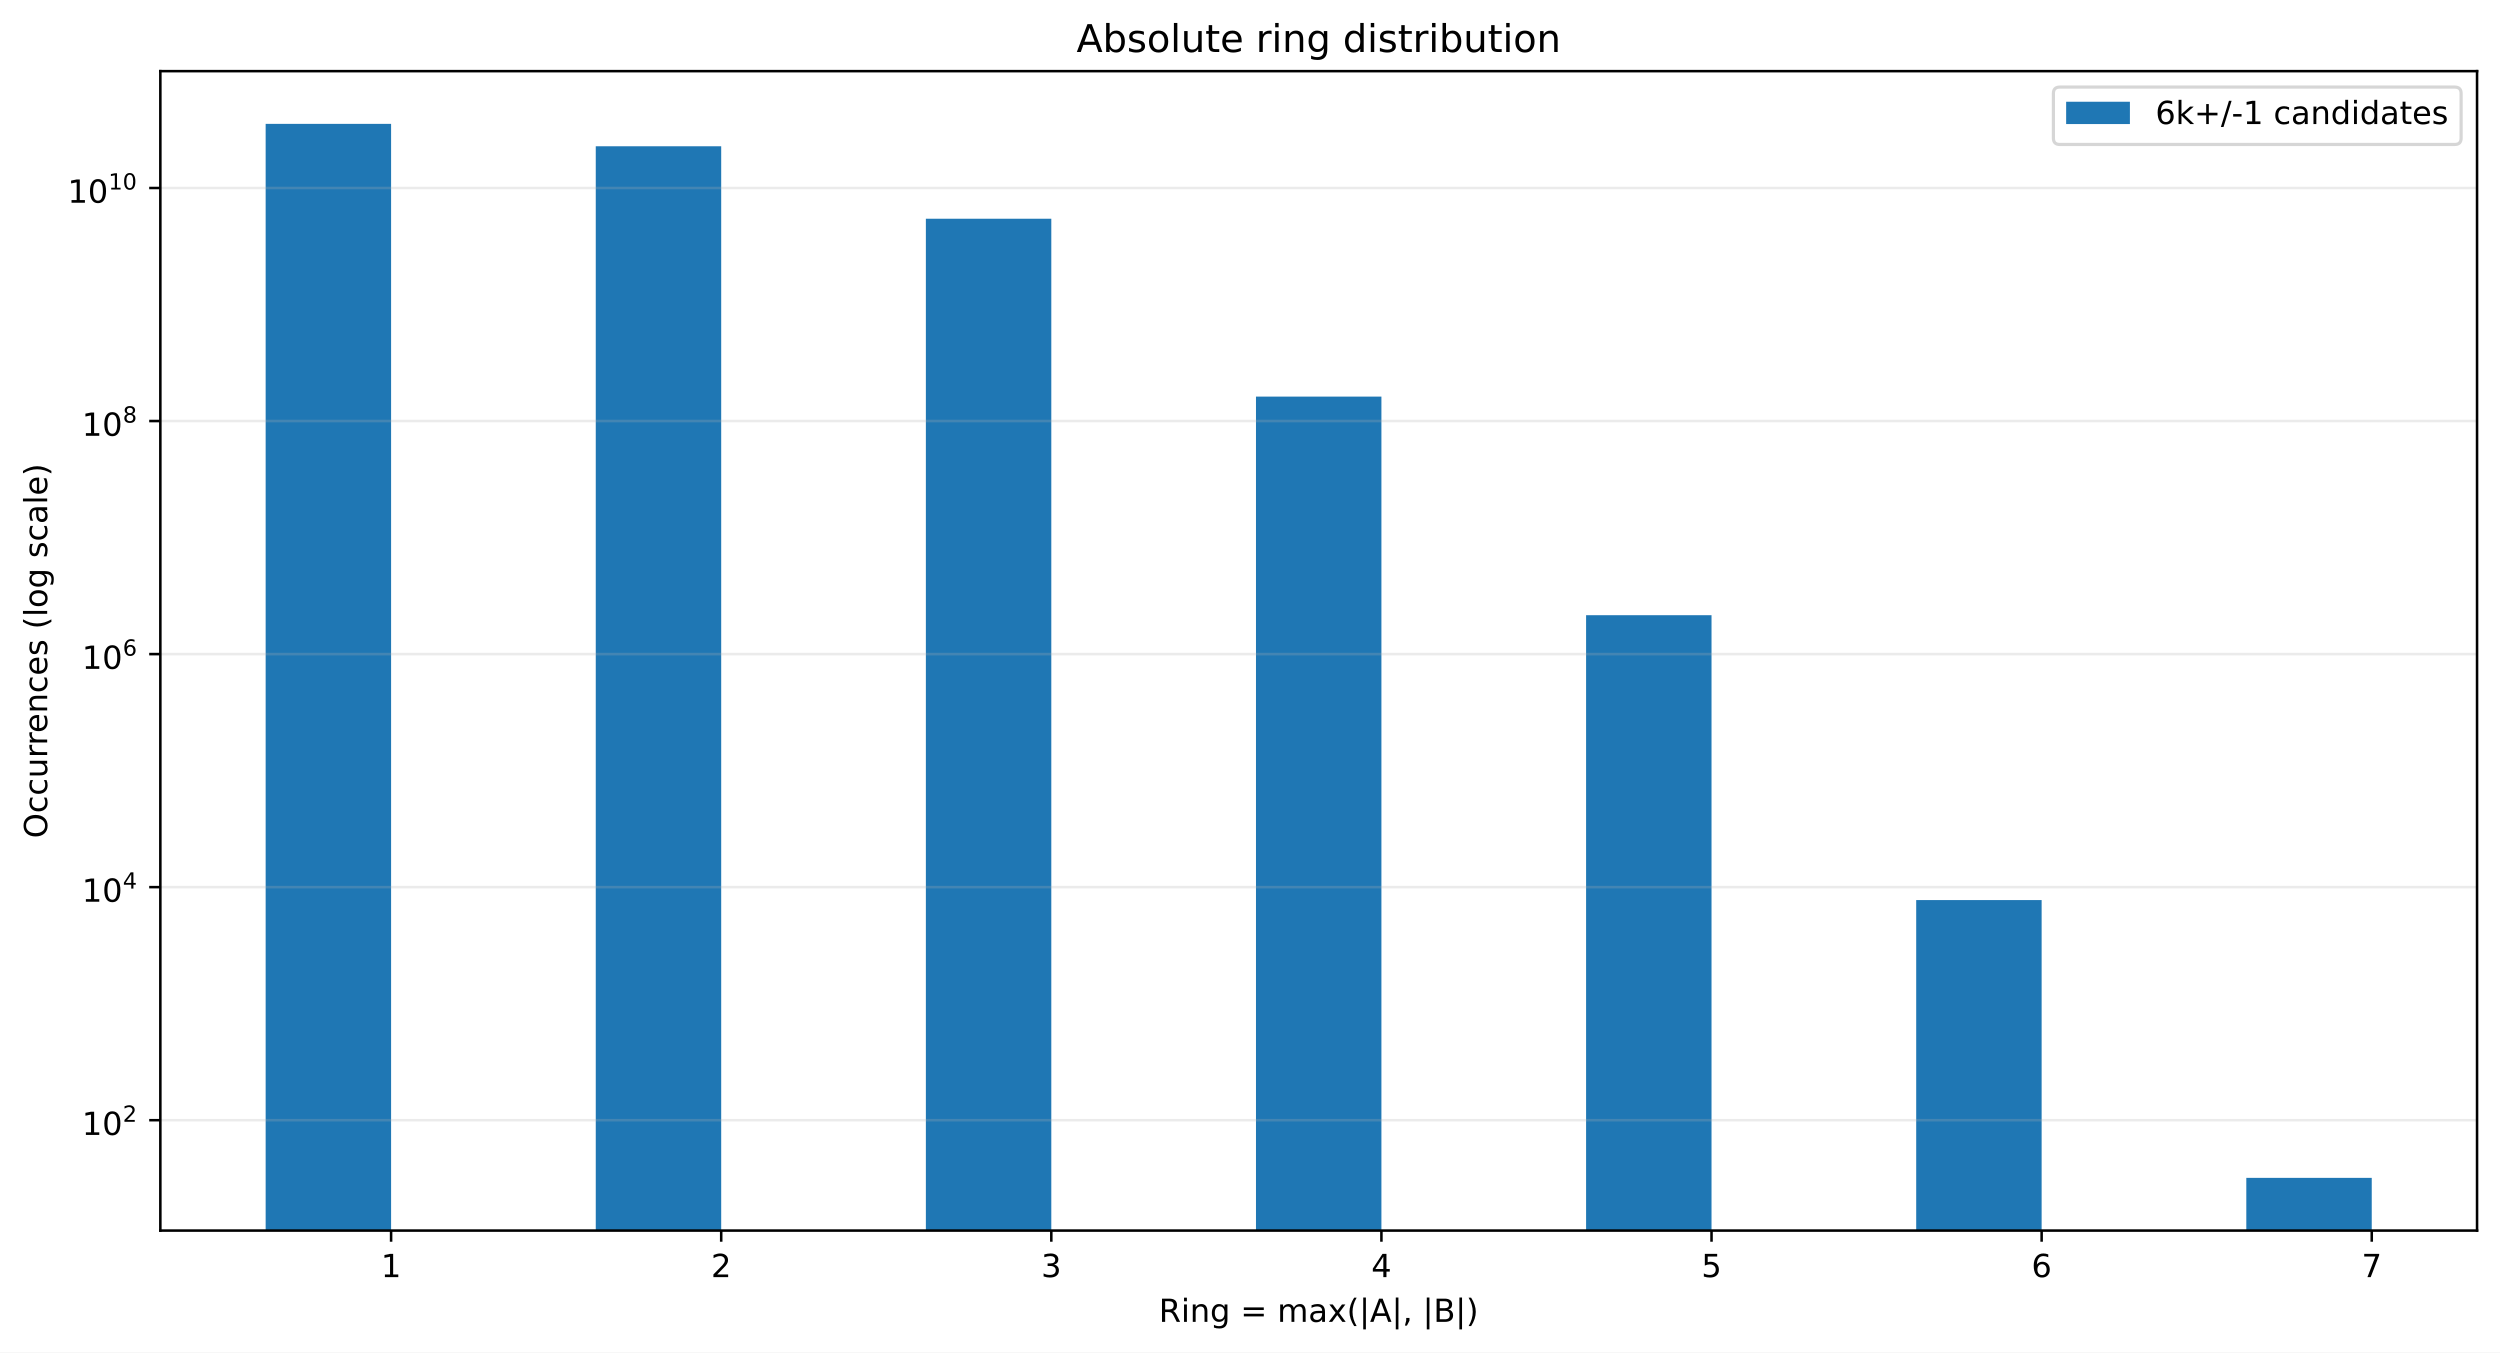
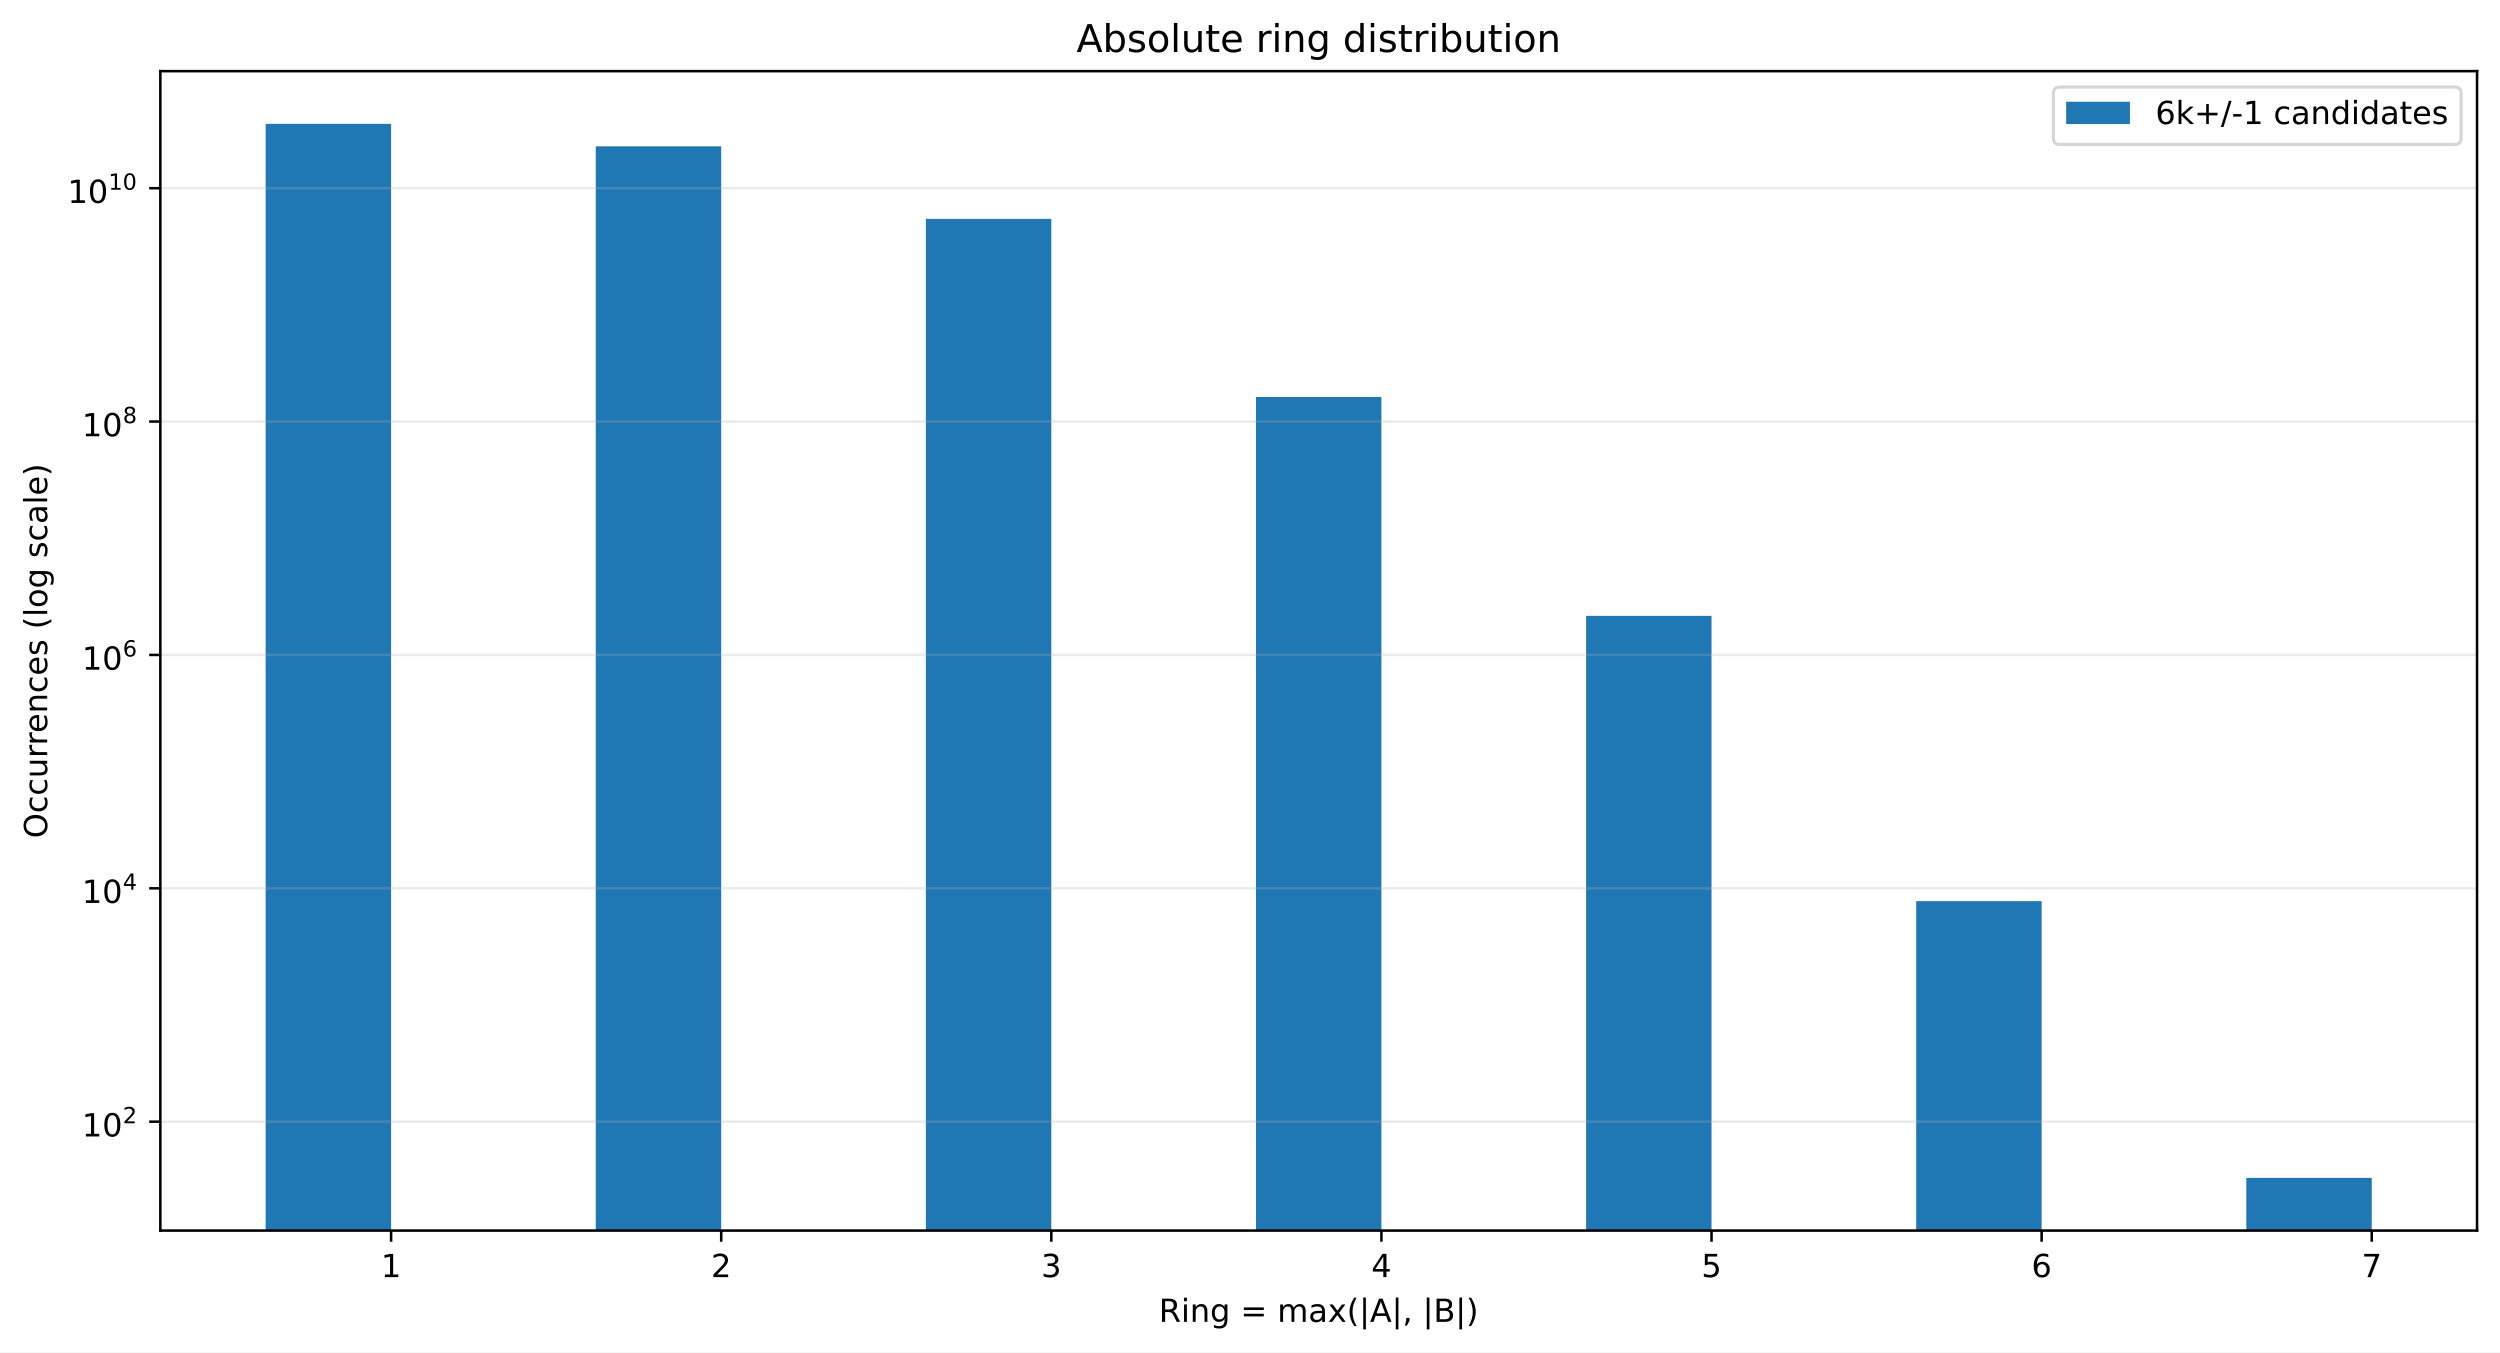
<svg xmlns="http://www.w3.org/2000/svg" xmlns:xlink="http://www.w3.org/1999/xlink" width="784.258pt" height="424.28pt" viewBox="0 0 784.258 424.28" version="1.1">
  <defs>
    <style type="text/css">*{stroke-linejoin: round; stroke-linecap: butt}</style>
  </defs>
  <g id="figure_1">
    <g id="patch_1">
      <path d="M 0 424.28  L 784.258 424.28  L 784.258 0  L 0 0  z " style="fill: #ffffff" />
    </g>
    <g id="axes_1">
      <g id="patch_2">
        <path d="M 50.301 386.036  L 777.058 386.036  L 777.058 22.318  L 50.301 22.318  z " style="fill: #ffffff" />
      </g>
      <g id="patch_3">
-         <path d="M 83.335 36980.053  L 122.687 36980.053  L 122.687 38.851  L 83.335 38.851  z " clip-path="url(#p1b6078eea7)" style="fill: #1f77b4" />
+         <path d="M 83.335 37030.936  L 122.687 37030.936  L 122.687 38.851  L 83.335 38.851  z " clip-path="url(#p54ff77da9e)" style="fill: #1f77b4" />
      </g>
      <g id="patch_4">
-         <path d="M 186.891 36980.053  L 226.243 36980.053  L 226.243 45.887  L 186.891 45.887  z " clip-path="url(#p1b6078eea7)" style="fill: #1f77b4" />
+         <path d="M 186.891 37030.936  L 226.243 37030.936  L 226.243 45.897  L 186.891 45.897  z " clip-path="url(#p54ff77da9e)" style="fill: #1f77b4" />
      </g>
      <g id="patch_5">
-         <path d="M 290.448 36980.053  L 329.799 36980.053  L 329.799 68.613  L 290.448 68.613  z " clip-path="url(#p1b6078eea7)" style="fill: #1f77b4" />
+         <path d="M 290.448 37030.936  L 329.799 37030.936  L 329.799 68.654  L 290.448 68.654  z " clip-path="url(#p54ff77da9e)" style="fill: #1f77b4" />
      </g>
      <g id="patch_6">
-         <path d="M 394.004 36980.053  L 433.355 36980.053  L 433.355 124.418  L 394.004 124.418  z " clip-path="url(#p1b6078eea7)" style="fill: #1f77b4" />
+         <path d="M 394.004 37030.936  L 433.355 37030.936  L 433.355 124.536  L 394.004 124.536  z " clip-path="url(#p54ff77da9e)" style="fill: #1f77b4" />
      </g>
      <g id="patch_7">
-         <path d="M 497.56 36980.053  L 536.912 36980.053  L 536.912 192.992  L 497.56 192.992  z " clip-path="url(#p1b6078eea7)" style="fill: #1f77b4" />
+         <path d="M 497.56 37030.936  L 536.912 37030.936  L 536.912 193.203  L 497.56 193.203  z " clip-path="url(#p54ff77da9e)" style="fill: #1f77b4" />
      </g>
      <g id="patch_8">
-         <path d="M 601.116 36980.053  L 640.468 36980.053  L 640.468 282.349  L 601.116 282.349  z " clip-path="url(#p1b6078eea7)" style="fill: #1f77b4" />
+         <path d="M 601.116 37030.936  L 640.468 37030.936  L 640.468 282.682  L 601.116 282.682  z " clip-path="url(#p54ff77da9e)" style="fill: #1f77b4" />
      </g>
      <g id="patch_9">
-         <path d="M 704.673 36980.053  L 744.024 36980.053  L 744.024 369.503  L 704.673 369.503  z " clip-path="url(#p1b6078eea7)" style="fill: #1f77b4" />
+         <path d="M 704.673 37030.936  L 744.024 37030.936  L 744.024 369.503  L 704.673 369.503  z " clip-path="url(#p54ff77da9e)" style="fill: #1f77b4" />
      </g>
      <g id="matplotlib.axis_1">
        <g id="xtick_1">
          <g id="line2d_1">
            <defs>
-               <path id="m33c981ea74" d="M 0 0  L 0 3.5  " style="stroke: #000000; stroke-width: 0.8" />
+               <path id="m519e591d1f" d="M 0 0  L 0 3.5  " style="stroke: #000000; stroke-width: 0.8" />
            </defs>
            <g>
-               <use xlink:href="#m33c981ea74" x="122.687" y="386.036" style="stroke: #000000; stroke-width: 0.8" />
+               <use xlink:href="#m519e591d1f" x="122.687" y="386.036" style="stroke: #000000; stroke-width: 0.8" />
            </g>
          </g>
          <g id="text_1">
            <g transform="translate(119.5053 400.6334) scale(0.1 -0.1)">
              <defs>
                <path id="DejaVuSans-14" d="M 794 531  L 1825 531  L 1825 4091  L 703 3866  L 703 4441  L 1819 4666  L 2450 4666  L 2450 531  L 3481 531  L 3481 0  L 794 0  L 794 531  z " transform="scale(0.015625)" />
              </defs>
              <use xlink:href="#DejaVuSans-14" />
            </g>
          </g>
        </g>
        <g id="xtick_2">
          <g id="line2d_2">
            <g>
-               <use xlink:href="#m33c981ea74" x="226.243" y="386.036" style="stroke: #000000; stroke-width: 0.8" />
+               <use xlink:href="#m519e591d1f" x="226.243" y="386.036" style="stroke: #000000; stroke-width: 0.8" />
            </g>
          </g>
          <g id="text_2">
            <g transform="translate(223.0616 400.6334) scale(0.1 -0.1)">
              <defs>
                <path id="DejaVuSans-15" d="M 1228 531  L 3431 531  L 3431 0  L 469 0  L 469 531  Q 828 903 1448 1529  Q 2069 2156 2228 2338  Q 2531 2678 2651 2914  Q 2772 3150 2772 3378  Q 2772 3750 2511 3984  Q 2250 4219 1831 4219  Q 1534 4219 1204 4116  Q 875 4013 500 3803  L 500 4441  Q 881 4594 1212 4672  Q 1544 4750 1819 4750  Q 2544 4750 2975 4387  Q 3406 4025 3406 3419  Q 3406 3131 3298 2873  Q 3191 2616 2906 2266  Q 2828 2175 2409 1742  Q 1991 1309 1228 531  z " transform="scale(0.015625)" />
              </defs>
              <use xlink:href="#DejaVuSans-15" />
            </g>
          </g>
        </g>
        <g id="xtick_3">
          <g id="line2d_3">
            <g>
-               <use xlink:href="#m33c981ea74" x="329.799" y="386.036" style="stroke: #000000; stroke-width: 0.8" />
+               <use xlink:href="#m519e591d1f" x="329.799" y="386.036" style="stroke: #000000; stroke-width: 0.8" />
            </g>
          </g>
          <g id="text_3">
            <g transform="translate(326.6178 400.6334) scale(0.1 -0.1)">
              <defs>
                <path id="DejaVuSans-16" d="M 2597 2516  Q 3050 2419 3304 2112  Q 3559 1806 3559 1356  Q 3559 666 3084 287  Q 2609 -91 1734 -91  Q 1441 -91 1130 -33  Q 819 25 488 141  L 488 750  Q 750 597 1062 519  Q 1375 441 1716 441  Q 2309 441 2620 675  Q 2931 909 2931 1356  Q 2931 1769 2642 2001  Q 2353 2234 1838 2234  L 1294 2234  L 1294 2753  L 1863 2753  Q 2328 2753 2575 2939  Q 2822 3125 2822 3475  Q 2822 3834 2567 4026  Q 2313 4219 1838 4219  Q 1578 4219 1281 4162  Q 984 4106 628 3988  L 628 4550  Q 988 4650 1302 4700  Q 1616 4750 1894 4750  Q 2613 4750 3031 4423  Q 3450 4097 3450 3541  Q 3450 3153 3228 2886  Q 3006 2619 2597 2516  z " transform="scale(0.015625)" />
              </defs>
              <use xlink:href="#DejaVuSans-16" />
            </g>
          </g>
        </g>
        <g id="xtick_4">
          <g id="line2d_4">
            <g>
-               <use xlink:href="#m33c981ea74" x="433.355" y="386.036" style="stroke: #000000; stroke-width: 0.8" />
+               <use xlink:href="#m519e591d1f" x="433.355" y="386.036" style="stroke: #000000; stroke-width: 0.8" />
            </g>
          </g>
          <g id="text_4">
            <g transform="translate(430.174 400.6334) scale(0.1 -0.1)">
              <defs>
                <path id="DejaVuSans-17" d="M 2419 4116  L 825 1625  L 2419 1625  L 2419 4116  z M 2253 4666  L 3047 4666  L 3047 1625  L 3713 1625  L 3713 1100  L 3047 1100  L 3047 0  L 2419 0  L 2419 1100  L 313 1100  L 313 1709  L 2253 4666  z " transform="scale(0.015625)" />
              </defs>
              <use xlink:href="#DejaVuSans-17" />
            </g>
          </g>
        </g>
        <g id="xtick_5">
          <g id="line2d_5">
            <g>
-               <use xlink:href="#m33c981ea74" x="536.912" y="386.036" style="stroke: #000000; stroke-width: 0.8" />
+               <use xlink:href="#m519e591d1f" x="536.912" y="386.036" style="stroke: #000000; stroke-width: 0.8" />
            </g>
          </g>
          <g id="text_5">
            <g transform="translate(533.7303 400.6334) scale(0.1 -0.1)">
              <defs>
                <path id="DejaVuSans-18" d="M 691 4666  L 3169 4666  L 3169 4134  L 1269 4134  L 1269 2991  Q 1406 3038 1543 3061  Q 1681 3084 1819 3084  Q 2600 3084 3056 2656  Q 3513 2228 3513 1497  Q 3513 744 3044 326  Q 2575 -91 1722 -91  Q 1428 -91 1123 -41  Q 819 9 494 109  L 494 744  Q 775 591 1075 516  Q 1375 441 1709 441  Q 2250 441 2565 725  Q 2881 1009 2881 1497  Q 2881 1984 2565 2268  Q 2250 2553 1709 2553  Q 1456 2553 1204 2497  Q 953 2441 691 2322  L 691 4666  z " transform="scale(0.015625)" />
              </defs>
              <use xlink:href="#DejaVuSans-18" />
            </g>
          </g>
        </g>
        <g id="xtick_6">
          <g id="line2d_6">
            <g>
-               <use xlink:href="#m33c981ea74" x="640.468" y="386.036" style="stroke: #000000; stroke-width: 0.8" />
+               <use xlink:href="#m519e591d1f" x="640.468" y="386.036" style="stroke: #000000; stroke-width: 0.8" />
            </g>
          </g>
          <g id="text_6">
            <g transform="translate(637.2865 400.6334) scale(0.1 -0.1)">
              <defs>
                <path id="DejaVuSans-19" d="M 2113 2584  Q 1688 2584 1439 2293  Q 1191 2003 1191 1497  Q 1191 994 1439 701  Q 1688 409 2113 409  Q 2538 409 2786 701  Q 3034 994 3034 1497  Q 3034 2003 2786 2293  Q 2538 2584 2113 2584  z M 3366 4563  L 3366 3988  Q 3128 4100 2886 4159  Q 2644 4219 2406 4219  Q 1781 4219 1451 3797  Q 1122 3375 1075 2522  Q 1259 2794 1537 2939  Q 1816 3084 2150 3084  Q 2853 3084 3261 2657  Q 3669 2231 3669 1497  Q 3669 778 3244 343  Q 2819 -91 2113 -91  Q 1303 -91 875 529  Q 447 1150 447 2328  Q 447 3434 972 4092  Q 1497 4750 2381 4750  Q 2619 4750 2861 4703  Q 3103 4656 3366 4563  z " transform="scale(0.015625)" />
              </defs>
              <use xlink:href="#DejaVuSans-19" />
            </g>
          </g>
        </g>
        <g id="xtick_7">
          <g id="line2d_7">
            <g>
-               <use xlink:href="#m33c981ea74" x="744.024" y="386.036" style="stroke: #000000; stroke-width: 0.8" />
+               <use xlink:href="#m519e591d1f" x="744.024" y="386.036" style="stroke: #000000; stroke-width: 0.8" />
            </g>
          </g>
          <g id="text_7">
            <g transform="translate(740.8427 400.6334) scale(0.1 -0.1)">
              <defs>
                <path id="DejaVuSans-1a" d="M 525 4666  L 3525 4666  L 3525 4397  L 1831 0  L 1172 0  L 2766 4134  L 525 4134  L 525 4666  z " transform="scale(0.015625)" />
              </defs>
              <use xlink:href="#DejaVuSans-1a" />
            </g>
          </g>
        </g>
        <g id="text_8">
          <g transform="translate(363.5437 414.678) scale(0.1 -0.1)">
            <defs>
              <path id="DejaVuSans-35" d="M 2841 2188  Q 3044 2119 3236 1894  Q 3428 1669 3622 1275  L 4263 0  L 3584 0  L 2988 1197  Q 2756 1666 2539 1819  Q 2322 1972 1947 1972  L 1259 1972  L 1259 0  L 628 0  L 628 4666  L 2053 4666  Q 2853 4666 3247 4331  Q 3641 3997 3641 3322  Q 3641 2881 3436 2590  Q 3231 2300 2841 2188  z M 1259 4147  L 1259 2491  L 2053 2491  Q 2509 2491 2742 2702  Q 2975 2913 2975 3322  Q 2975 3731 2742 3939  Q 2509 4147 2053 4147  L 1259 4147  z " transform="scale(0.015625)" />
              <path id="DejaVuSans-4c" d="M 603 3500  L 1178 3500  L 1178 0  L 603 0  L 603 3500  z M 603 4863  L 1178 4863  L 1178 4134  L 603 4134  L 603 4863  z " transform="scale(0.015625)" />
              <path id="DejaVuSans-51" d="M 3513 2113  L 3513 0  L 2938 0  L 2938 2094  Q 2938 2591 2744 2837  Q 2550 3084 2163 3084  Q 1697 3084 1428 2787  Q 1159 2491 1159 1978  L 1159 0  L 581 0  L 581 3500  L 1159 3500  L 1159 2956  Q 1366 3272 1645 3428  Q 1925 3584 2291 3584  Q 2894 3584 3203 3211  Q 3513 2838 3513 2113  z " transform="scale(0.015625)" />
              <path id="DejaVuSans-4a" d="M 2906 1791  Q 2906 2416 2648 2759  Q 2391 3103 1925 3103  Q 1463 3103 1205 2759  Q 947 2416 947 1791  Q 947 1169 1205 825  Q 1463 481 1925 481  Q 2391 481 2648 825  Q 2906 1169 2906 1791  z M 3481 434  Q 3481 -459 3084 -895  Q 2688 -1331 1869 -1331  Q 1566 -1331 1297 -1286  Q 1028 -1241 775 -1147  L 775 -588  Q 1028 -725 1275 -790  Q 1522 -856 1778 -856  Q 2344 -856 2625 -561  Q 2906 -266 2906 331  L 2906 616  Q 2728 306 2450 153  Q 2172 0 1784 0  Q 1141 0 747 490  Q 353 981 353 1791  Q 353 2603 747 3093  Q 1141 3584 1784 3584  Q 2172 3584 2450 3431  Q 2728 3278 2906 2969  L 2906 3500  L 3481 3500  L 3481 434  z " transform="scale(0.015625)" />
              <path id="DejaVuSans-3" transform="scale(0.015625)" />
              <path id="DejaVuSans-20" d="M 678 2906  L 4684 2906  L 4684 2381  L 678 2381  L 678 2906  z M 678 1631  L 4684 1631  L 4684 1100  L 678 1100  L 678 1631  z " transform="scale(0.015625)" />
              <path id="DejaVuSans-50" d="M 3328 2828  Q 3544 3216 3844 3400  Q 4144 3584 4550 3584  Q 5097 3584 5394 3201  Q 5691 2819 5691 2113  L 5691 0  L 5113 0  L 5113 2094  Q 5113 2597 4934 2840  Q 4756 3084 4391 3084  Q 3944 3084 3684 2787  Q 3425 2491 3425 1978  L 3425 0  L 2847 0  L 2847 2094  Q 2847 2600 2669 2842  Q 2491 3084 2119 3084  Q 1678 3084 1418 2786  Q 1159 2488 1159 1978  L 1159 0  L 581 0  L 581 3500  L 1159 3500  L 1159 2956  Q 1356 3278 1631 3431  Q 1906 3584 2284 3584  Q 2666 3584 2933 3390  Q 3200 3197 3328 2828  z " transform="scale(0.015625)" />
              <path id="DejaVuSans-44" d="M 2194 1759  Q 1497 1759 1228 1600  Q 959 1441 959 1056  Q 959 750 1161 570  Q 1363 391 1709 391  Q 2188 391 2477 730  Q 2766 1069 2766 1631  L 2766 1759  L 2194 1759  z M 3341 1997  L 3341 0  L 2766 0  L 2766 531  Q 2569 213 2275 61  Q 1981 -91 1556 -91  Q 1019 -91 701 211  Q 384 513 384 1019  Q 384 1609 779 1909  Q 1175 2209 1959 2209  L 2766 2209  L 2766 2266  Q 2766 2663 2505 2880  Q 2244 3097 1772 3097  Q 1472 3097 1187 3025  Q 903 2953 641 2809  L 641 3341  Q 956 3463 1253 3523  Q 1550 3584 1831 3584  Q 2591 3584 2966 3190  Q 3341 2797 3341 1997  z " transform="scale(0.015625)" />
              <path id="DejaVuSans-5b" d="M 3513 3500  L 2247 1797  L 3578 0  L 2900 0  L 1881 1375  L 863 0  L 184 0  L 1544 1831  L 300 3500  L 978 3500  L 1906 2253  L 2834 3500  L 3513 3500  z " transform="scale(0.015625)" />
              <path id="DejaVuSans-b" d="M 1984 4856  Q 1566 4138 1362 3434  Q 1159 2731 1159 2009  Q 1159 1288 1364 580  Q 1569 -128 1984 -844  L 1484 -844  Q 1016 -109 783 600  Q 550 1309 550 2009  Q 550 2706 781 3412  Q 1013 4119 1484 4856  L 1984 4856  z " transform="scale(0.015625)" />
              <path id="DejaVuSans-5f" d="M 1344 4891  L 1344 -1509  L 813 -1509  L 813 4891  L 1344 4891  z " transform="scale(0.015625)" />
              <path id="DejaVuSans-24" d="M 2188 4044  L 1331 1722  L 3047 1722  L 2188 4044  z M 1831 4666  L 2547 4666  L 4325 0  L 3669 0  L 3244 1197  L 1141 1197  L 716 0  L 50 0  L 1831 4666  z " transform="scale(0.015625)" />
              <path id="DejaVuSans-f" d="M 750 794  L 1409 794  L 1409 256  L 897 -744  L 494 -744  L 750 256  L 750 794  z " transform="scale(0.015625)" />
              <path id="DejaVuSans-25" d="M 1259 2228  L 1259 519  L 2272 519  Q 2781 519 3026 730  Q 3272 941 3272 1375  Q 3272 1813 3026 2020  Q 2781 2228 2272 2228  L 1259 2228  z M 1259 4147  L 1259 2741  L 2194 2741  Q 2656 2741 2882 2914  Q 3109 3088 3109 3444  Q 3109 3797 2882 3972  Q 2656 4147 2194 4147  L 1259 4147  z M 628 4666  L 2241 4666  Q 2963 4666 3353 4366  Q 3744 4066 3744 3513  Q 3744 3084 3544 2831  Q 3344 2578 2956 2516  Q 3422 2416 3680 2098  Q 3938 1781 3938 1306  Q 3938 681 3513 340  Q 3088 0 2303 0  L 628 0  L 628 4666  z " transform="scale(0.015625)" />
              <path id="DejaVuSans-c" d="M 513 4856  L 1013 4856  Q 1481 4119 1714 3412  Q 1947 2706 1947 2009  Q 1947 1309 1714 600  Q 1481 -109 1013 -844  L 513 -844  Q 928 -128 1133 580  Q 1338 1288 1338 2009  Q 1338 2731 1133 3434  Q 928 4138 513 4856  z " transform="scale(0.015625)" />
            </defs>
            <use xlink:href="#DejaVuSans-35" />
            <use xlink:href="#DejaVuSans-4c" transform="translate(69.48438 0)" />
            <use xlink:href="#DejaVuSans-51" transform="translate(97.26562 0)" />
            <use xlink:href="#DejaVuSans-4a" transform="translate(160.6406 0)" />
            <use xlink:href="#DejaVuSans-3" transform="translate(224.125 0)" />
            <use xlink:href="#DejaVuSans-20" transform="translate(255.9062 0)" />
            <use xlink:href="#DejaVuSans-3" transform="translate(339.7031 0)" />
            <use xlink:href="#DejaVuSans-50" transform="translate(371.4844 0)" />
            <use xlink:href="#DejaVuSans-44" transform="translate(468.8906 0)" />
            <use xlink:href="#DejaVuSans-5b" transform="translate(530.1719 0)" />
            <use xlink:href="#DejaVuSans-b" transform="translate(589.3594 0)" />
            <use xlink:href="#DejaVuSans-5f" transform="translate(628.375 0)" />
            <use xlink:href="#DejaVuSans-24" transform="translate(662.0625 0)" />
            <use xlink:href="#DejaVuSans-5f" transform="translate(730.4688 0)" />
            <use xlink:href="#DejaVuSans-f" transform="translate(764.1562 0)" />
            <use xlink:href="#DejaVuSans-3" transform="translate(795.9375 0)" />
            <use xlink:href="#DejaVuSans-5f" transform="translate(827.7188 0)" />
            <use xlink:href="#DejaVuSans-25" transform="translate(861.4062 0)" />
            <use xlink:href="#DejaVuSans-5f" transform="translate(930.0156 0)" />
            <use xlink:href="#DejaVuSans-c" transform="translate(963.7031 0)" />
          </g>
        </g>
      </g>
      <g id="matplotlib.axis_2">
        <g id="ytick_1">
          <g id="line2d_8">
-             <path d="M 50.301 351.414  L 777.058 351.414  " clip-path="url(#p1b6078eea7)" style="fill: none; stroke: #b0b0b0; stroke-opacity: 0.25; stroke-width: 0.8; stroke-linecap: square" />
+             <path d="M 50.301 351.878  L 777.058 351.878  " clip-path="url(#p54ff77da9e)" style="fill: none; stroke: #b0b0b0; stroke-opacity: 0.25; stroke-width: 0.8; stroke-linecap: square" />
          </g>
          <g id="line2d_9">
            <defs>
-               <path id="m2b08535196" d="M 0 0  L -3.5 0  " style="stroke: #000000; stroke-width: 0.8" />
+               <path id="m140f11569f" d="M 0 0  L -3.5 0  " style="stroke: #000000; stroke-width: 0.8" />
            </defs>
            <g>
-               <use xlink:href="#m2b08535196" x="50.301" y="351.414" style="stroke: #000000; stroke-width: 0.8" />
+               <use xlink:href="#m140f11569f" x="50.301" y="351.878" style="stroke: #000000; stroke-width: 0.8" />
            </g>
          </g>
          <g id="text_9">
-             <g transform="translate(25.70078 356.1137) scale(0.1 -0.1)">
+             <g transform="translate(25.70078 356.578) scale(0.1 -0.1)">
              <defs>
                <path id="DejaVuSans-13" d="M 2034 4250  Q 1547 4250 1301 3770  Q 1056 3291 1056 2328  Q 1056 1369 1301 889  Q 1547 409 2034 409  Q 2525 409 2770 889  Q 3016 1369 3016 2328  Q 3016 3291 2770 3770  Q 2525 4250 2034 4250  z M 2034 4750  Q 2819 4750 3233 4129  Q 3647 3509 3647 2328  Q 3647 1150 3233 529  Q 2819 -91 2034 -91  Q 1250 -91 836 529  Q 422 1150 422 2328  Q 422 3509 836 4129  Q 1250 4750 2034 4750  z " transform="scale(0.015625)" />
              </defs>
              <use xlink:href="#DejaVuSans-14" transform="translate(0 0.746875)" />
              <use xlink:href="#DejaVuSans-13" transform="translate(63.62305 0.746875)" />
              <use xlink:href="#DejaVuSans-15" transform="translate(128.2031 42.04688) scale(0.7)" />
            </g>
          </g>
        </g>
        <g id="ytick_2">
          <g id="line2d_10">
-             <path d="M 50.301 278.303  L 777.058 278.303  " clip-path="url(#p1b6078eea7)" style="fill: none; stroke: #b0b0b0; stroke-opacity: 0.25; stroke-width: 0.8; stroke-linecap: square" />
+             <path d="M 50.301 278.666  L 777.058 278.666  " clip-path="url(#p54ff77da9e)" style="fill: none; stroke: #b0b0b0; stroke-opacity: 0.25; stroke-width: 0.8; stroke-linecap: square" />
          </g>
          <g id="line2d_11">
            <g>
-               <use xlink:href="#m2b08535196" x="50.301" y="278.303" style="stroke: #000000; stroke-width: 0.8" />
+               <use xlink:href="#m140f11569f" x="50.301" y="278.666" style="stroke: #000000; stroke-width: 0.8" />
            </g>
          </g>
          <g id="text_10">
-             <g transform="translate(25.70078 282.9526) scale(0.1 -0.1)">
+             <g transform="translate(25.70078 283.3163) scale(0.1 -0.1)">
              <use xlink:href="#DejaVuSans-14" transform="translate(0 0.665625)" />
              <use xlink:href="#DejaVuSans-13" transform="translate(63.62305 0.665625)" />
              <use xlink:href="#DejaVuSans-17" transform="translate(128.2031 41.96563) scale(0.7)" />
            </g>
          </g>
        </g>
        <g id="ytick_3">
          <g id="line2d_12">
-             <path d="M 50.301 205.192  L 777.058 205.192  " clip-path="url(#p1b6078eea7)" style="fill: none; stroke: #b0b0b0; stroke-opacity: 0.25; stroke-width: 0.8; stroke-linecap: square" />
+             <path d="M 50.301 205.455  L 777.058 205.455  " clip-path="url(#p54ff77da9e)" style="fill: none; stroke: #b0b0b0; stroke-opacity: 0.25; stroke-width: 0.8; stroke-linecap: square" />
          </g>
          <g id="line2d_13">
            <g>
-               <use xlink:href="#m2b08535196" x="50.301" y="205.192" style="stroke: #000000; stroke-width: 0.8" />
+               <use xlink:href="#m140f11569f" x="50.301" y="205.455" style="stroke: #000000; stroke-width: 0.8" />
            </g>
          </g>
          <g id="text_11">
-             <g transform="translate(25.70078 209.8915) scale(0.1 -0.1)">
+             <g transform="translate(25.70078 210.1546) scale(0.1 -0.1)">
              <use xlink:href="#DejaVuSans-14" transform="translate(0 0.746875)" />
              <use xlink:href="#DejaVuSans-13" transform="translate(63.62305 0.746875)" />
              <use xlink:href="#DejaVuSans-19" transform="translate(128.2031 42.04688) scale(0.7)" />
            </g>
          </g>
        </g>
        <g id="ytick_4">
          <g id="line2d_14">
-             <path d="M 50.301 132.08  L 777.058 132.08  " clip-path="url(#p1b6078eea7)" style="fill: none; stroke: #b0b0b0; stroke-opacity: 0.25; stroke-width: 0.8; stroke-linecap: square" />
+             <path d="M 50.301 132.243  L 777.058 132.243  " clip-path="url(#p54ff77da9e)" style="fill: none; stroke: #b0b0b0; stroke-opacity: 0.25; stroke-width: 0.8; stroke-linecap: square" />
          </g>
          <g id="line2d_15">
            <g>
-               <use xlink:href="#m2b08535196" x="50.301" y="132.08" style="stroke: #000000; stroke-width: 0.8" />
+               <use xlink:href="#m140f11569f" x="50.301" y="132.243" style="stroke: #000000; stroke-width: 0.8" />
            </g>
          </g>
          <g id="text_12">
-             <g transform="translate(25.70078 136.7805) scale(0.1 -0.1)">
+             <g transform="translate(25.70078 136.9429) scale(0.1 -0.1)">
              <defs>
                <path id="DejaVuSans-1b" d="M 2034 2216  Q 1584 2216 1326 1975  Q 1069 1734 1069 1313  Q 1069 891 1326 650  Q 1584 409 2034 409  Q 2484 409 2743 651  Q 3003 894 3003 1313  Q 3003 1734 2745 1975  Q 2488 2216 2034 2216  z M 1403 2484  Q 997 2584 770 2862  Q 544 3141 544 3541  Q 544 4100 942 4425  Q 1341 4750 2034 4750  Q 2731 4750 3128 4425  Q 3525 4100 3525 3541  Q 3525 3141 3298 2862  Q 3072 2584 2669 2484  Q 3125 2378 3379 2068  Q 3634 1759 3634 1313  Q 3634 634 3220 271  Q 2806 -91 2034 -91  Q 1263 -91 848 271  Q 434 634 434 1313  Q 434 1759 690 2068  Q 947 2378 1403 2484  z M 1172 3481  Q 1172 3119 1398 2916  Q 1625 2713 2034 2713  Q 2441 2713 2670 2916  Q 2900 3119 2900 3481  Q 2900 3844 2670 4047  Q 2441 4250 2034 4250  Q 1625 4250 1398 4047  Q 1172 3844 1172 3481  z " transform="scale(0.015625)" />
              </defs>
              <use xlink:href="#DejaVuSans-14" transform="translate(0 0.746875)" />
              <use xlink:href="#DejaVuSans-13" transform="translate(63.62305 0.746875)" />
              <use xlink:href="#DejaVuSans-1b" transform="translate(128.2031 42.04688) scale(0.7)" />
            </g>
          </g>
        </g>
        <g id="ytick_5">
          <g id="line2d_16">
-             <path d="M 50.301 58.969  L 777.058 58.969  " clip-path="url(#p1b6078eea7)" style="fill: none; stroke: #b0b0b0; stroke-opacity: 0.25; stroke-width: 0.8; stroke-linecap: square" />
+             <path d="M 50.301 59.031  L 777.058 59.031  " clip-path="url(#p54ff77da9e)" style="fill: none; stroke: #b0b0b0; stroke-opacity: 0.25; stroke-width: 0.8; stroke-linecap: square" />
          </g>
          <g id="line2d_17">
            <g>
-               <use xlink:href="#m2b08535196" x="50.301" y="58.969" style="stroke: #000000; stroke-width: 0.8" />
+               <use xlink:href="#m140f11569f" x="50.301" y="59.031" style="stroke: #000000; stroke-width: 0.8" />
            </g>
          </g>
          <g id="text_13">
-             <g transform="translate(21.20078 63.66943) scale(0.1 -0.1)">
+             <g transform="translate(21.20078 63.73119) scale(0.1 -0.1)">
              <use xlink:href="#DejaVuSans-14" transform="translate(0 0.746875)" />
              <use xlink:href="#DejaVuSans-13" transform="translate(63.62305 0.746875)" />
              <use xlink:href="#DejaVuSans-14" transform="translate(128.2031 42.04688) scale(0.7)" />
              <use xlink:href="#DejaVuSans-13" transform="translate(172.7393 42.04688) scale(0.7)" />
            </g>
          </g>
        </g>
        <g id="text_14">
          <g transform="translate(14.79844 262.9551) rotate(-90) scale(0.1 -0.1)">
            <defs>
              <path id="DejaVuSans-32" d="M 2522 4238  Q 1834 4238 1429 3725  Q 1025 3213 1025 2328  Q 1025 1447 1429 934  Q 1834 422 2522 422  Q 3209 422 3611 934  Q 4013 1447 4013 2328  Q 4013 3213 3611 3725  Q 3209 4238 2522 4238  z M 2522 4750  Q 3503 4750 4090 4092  Q 4678 3434 4678 2328  Q 4678 1225 4090 567  Q 3503 -91 2522 -91  Q 1538 -91 948 565  Q 359 1222 359 2328  Q 359 3434 948 4092  Q 1538 4750 2522 4750  z " transform="scale(0.015625)" />
              <path id="DejaVuSans-46" d="M 3122 3366  L 3122 2828  Q 2878 2963 2633 3030  Q 2388 3097 2138 3097  Q 1578 3097 1268 2742  Q 959 2388 959 1747  Q 959 1106 1268 751  Q 1578 397 2138 397  Q 2388 397 2633 464  Q 2878 531 3122 666  L 3122 134  Q 2881 22 2623 -34  Q 2366 -91 2075 -91  Q 1284 -91 818 406  Q 353 903 353 1747  Q 353 2603 823 3093  Q 1294 3584 2113 3584  Q 2378 3584 2631 3529  Q 2884 3475 3122 3366  z " transform="scale(0.015625)" />
              <path id="DejaVuSans-58" d="M 544 1381  L 544 3500  L 1119 3500  L 1119 1403  Q 1119 906 1312 657  Q 1506 409 1894 409  Q 2359 409 2629 706  Q 2900 1003 2900 1516  L 2900 3500  L 3475 3500  L 3475 0  L 2900 0  L 2900 538  Q 2691 219 2414 64  Q 2138 -91 1772 -91  Q 1169 -91 856 284  Q 544 659 544 1381  z M 1991 3584  L 1991 3584  z " transform="scale(0.015625)" />
              <path id="DejaVuSans-55" d="M 2631 2963  Q 2534 3019 2420 3045  Q 2306 3072 2169 3072  Q 1681 3072 1420 2755  Q 1159 2438 1159 1844  L 1159 0  L 581 0  L 581 3500  L 1159 3500  L 1159 2956  Q 1341 3275 1631 3429  Q 1922 3584 2338 3584  Q 2397 3584 2469 3576  Q 2541 3569 2628 3553  L 2631 2963  z " transform="scale(0.015625)" />
              <path id="DejaVuSans-48" d="M 3597 1894  L 3597 1613  L 953 1613  Q 991 1019 1311 708  Q 1631 397 2203 397  Q 2534 397 2845 478  Q 3156 559 3463 722  L 3463 178  Q 3153 47 2828 -22  Q 2503 -91 2169 -91  Q 1331 -91 842 396  Q 353 884 353 1716  Q 353 2575 817 3079  Q 1281 3584 2069 3584  Q 2775 3584 3186 3129  Q 3597 2675 3597 1894  z M 3022 2063  Q 3016 2534 2758 2815  Q 2500 3097 2075 3097  Q 1594 3097 1305 2825  Q 1016 2553 972 2059  L 3022 2063  z " transform="scale(0.015625)" />
              <path id="DejaVuSans-56" d="M 2834 3397  L 2834 2853  Q 2591 2978 2328 3040  Q 2066 3103 1784 3103  Q 1356 3103 1142 2972  Q 928 2841 928 2578  Q 928 2378 1081 2264  Q 1234 2150 1697 2047  L 1894 2003  Q 2506 1872 2764 1633  Q 3022 1394 3022 966  Q 3022 478 2636 193  Q 2250 -91 1575 -91  Q 1294 -91 989 -36  Q 684 19 347 128  L 347 722  Q 666 556 975 473  Q 1284 391 1588 391  Q 1994 391 2212 530  Q 2431 669 2431 922  Q 2431 1156 2273 1281  Q 2116 1406 1581 1522  L 1381 1569  Q 847 1681 609 1914  Q 372 2147 372 2553  Q 372 3047 722 3315  Q 1072 3584 1716 3584  Q 2034 3584 2315 3537  Q 2597 3491 2834 3397  z " transform="scale(0.015625)" />
              <path id="DejaVuSans-4f" d="M 603 4863  L 1178 4863  L 1178 0  L 603 0  L 603 4863  z " transform="scale(0.015625)" />
              <path id="DejaVuSans-52" d="M 1959 3097  Q 1497 3097 1228 2736  Q 959 2375 959 1747  Q 959 1119 1226 758  Q 1494 397 1959 397  Q 2419 397 2687 759  Q 2956 1122 2956 1747  Q 2956 2369 2687 2733  Q 2419 3097 1959 3097  z M 1959 3584  Q 2709 3584 3137 3096  Q 3566 2609 3566 1747  Q 3566 888 3137 398  Q 2709 -91 1959 -91  Q 1206 -91 779 398  Q 353 888 353 1747  Q 353 2609 779 3096  Q 1206 3584 1959 3584  z " transform="scale(0.015625)" />
            </defs>
            <use xlink:href="#DejaVuSans-32" />
            <use xlink:href="#DejaVuSans-46" transform="translate(78.71875 0)" />
            <use xlink:href="#DejaVuSans-46" transform="translate(133.7031 0)" />
            <use xlink:href="#DejaVuSans-58" transform="translate(188.6875 0)" />
            <use xlink:href="#DejaVuSans-55" transform="translate(252.0625 0)" />
            <use xlink:href="#DejaVuSans-55" transform="translate(291.4219 0)" />
            <use xlink:href="#DejaVuSans-48" transform="translate(330.3281 0)" />
            <use xlink:href="#DejaVuSans-51" transform="translate(391.8594 0)" />
            <use xlink:href="#DejaVuSans-46" transform="translate(455.2344 0)" />
            <use xlink:href="#DejaVuSans-48" transform="translate(510.2188 0)" />
            <use xlink:href="#DejaVuSans-56" transform="translate(571.75 0)" />
            <use xlink:href="#DejaVuSans-3" transform="translate(623.8438 0)" />
            <use xlink:href="#DejaVuSans-b" transform="translate(655.625 0)" />
            <use xlink:href="#DejaVuSans-4f" transform="translate(694.6406 0)" />
            <use xlink:href="#DejaVuSans-52" transform="translate(722.4219 0)" />
            <use xlink:href="#DejaVuSans-4a" transform="translate(783.6094 0)" />
            <use xlink:href="#DejaVuSans-3" transform="translate(847.0938 0)" />
            <use xlink:href="#DejaVuSans-56" transform="translate(878.875 0)" />
            <use xlink:href="#DejaVuSans-46" transform="translate(930.9688 0)" />
            <use xlink:href="#DejaVuSans-44" transform="translate(985.9531 0)" />
            <use xlink:href="#DejaVuSans-4f" transform="translate(1047.234 0)" />
            <use xlink:href="#DejaVuSans-48" transform="translate(1075.016 0)" />
            <use xlink:href="#DejaVuSans-c" transform="translate(1136.547 0)" />
          </g>
        </g>
      </g>
      <g id="patch_10">
        <path d="M 50.301 386.036  L 50.301 22.318  " style="fill: none; stroke: #000000; stroke-width: 0.8; stroke-linejoin: miter; stroke-linecap: square" />
      </g>
      <g id="patch_11">
        <path d="M 777.058 386.036  L 777.058 22.318  " style="fill: none; stroke: #000000; stroke-width: 0.8; stroke-linejoin: miter; stroke-linecap: square" />
      </g>
      <g id="patch_12">
        <path d="M 50.301 386.036  L 777.058 386.036  " style="fill: none; stroke: #000000; stroke-width: 0.8; stroke-linejoin: miter; stroke-linecap: square" />
      </g>
      <g id="patch_13">
        <path d="M 50.301 22.318  L 777.058 22.318  " style="fill: none; stroke: #000000; stroke-width: 0.8; stroke-linejoin: miter; stroke-linecap: square" />
      </g>
      <g id="text_15">
        <g transform="translate(337.7055 16.31812) scale(0.12 -0.12)">
          <defs>
            <path id="DejaVuSans-45" d="M 3116 1747  Q 3116 2381 2855 2742  Q 2594 3103 2138 3103  Q 1681 3103 1420 2742  Q 1159 2381 1159 1747  Q 1159 1113 1420 752  Q 1681 391 2138 391  Q 2594 391 2855 752  Q 3116 1113 3116 1747  z M 1159 2969  Q 1341 3281 1617 3432  Q 1894 3584 2278 3584  Q 2916 3584 3314 3078  Q 3713 2572 3713 1747  Q 3713 922 3314 415  Q 2916 -91 2278 -91  Q 1894 -91 1617 61  Q 1341 213 1159 525  L 1159 0  L 581 0  L 581 4863  L 1159 4863  L 1159 2969  z " transform="scale(0.015625)" />
            <path id="DejaVuSans-57" d="M 1172 4494  L 1172 3500  L 2356 3500  L 2356 3053  L 1172 3053  L 1172 1153  Q 1172 725 1289 603  Q 1406 481 1766 481  L 2356 481  L 2356 0  L 1766 0  Q 1100 0 847 248  Q 594 497 594 1153  L 594 3053  L 172 3053  L 172 3500  L 594 3500  L 594 4494  L 1172 4494  z " transform="scale(0.015625)" />
            <path id="DejaVuSans-47" d="M 2906 2969  L 2906 4863  L 3481 4863  L 3481 0  L 2906 0  L 2906 525  Q 2725 213 2448 61  Q 2172 -91 1784 -91  Q 1150 -91 751 415  Q 353 922 353 1747  Q 353 2572 751 3078  Q 1150 3584 1784 3584  Q 2172 3584 2448 3432  Q 2725 3281 2906 2969  z M 947 1747  Q 947 1113 1208 752  Q 1469 391 1925 391  Q 2381 391 2643 752  Q 2906 1113 2906 1747  Q 2906 2381 2643 2742  Q 2381 3103 1925 3103  Q 1469 3103 1208 2742  Q 947 2381 947 1747  z " transform="scale(0.015625)" />
          </defs>
          <use xlink:href="#DejaVuSans-24" />
          <use xlink:href="#DejaVuSans-45" transform="translate(68.40625 0)" />
          <use xlink:href="#DejaVuSans-56" transform="translate(131.8906 0)" />
          <use xlink:href="#DejaVuSans-52" transform="translate(183.9844 0)" />
          <use xlink:href="#DejaVuSans-4f" transform="translate(245.1719 0)" />
          <use xlink:href="#DejaVuSans-58" transform="translate(272.9531 0)" />
          <use xlink:href="#DejaVuSans-57" transform="translate(336.3281 0)" />
          <use xlink:href="#DejaVuSans-48" transform="translate(375.5312 0)" />
          <use xlink:href="#DejaVuSans-3" transform="translate(437.0625 0)" />
          <use xlink:href="#DejaVuSans-55" transform="translate(468.8438 0)" />
          <use xlink:href="#DejaVuSans-4c" transform="translate(509.9531 0)" />
          <use xlink:href="#DejaVuSans-51" transform="translate(537.7344 0)" />
          <use xlink:href="#DejaVuSans-4a" transform="translate(601.1094 0)" />
          <use xlink:href="#DejaVuSans-3" transform="translate(664.5938 0)" />
          <use xlink:href="#DejaVuSans-47" transform="translate(696.375 0)" />
          <use xlink:href="#DejaVuSans-4c" transform="translate(759.8594 0)" />
          <use xlink:href="#DejaVuSans-56" transform="translate(787.6406 0)" />
          <use xlink:href="#DejaVuSans-57" transform="translate(839.7344 0)" />
          <use xlink:href="#DejaVuSans-55" transform="translate(878.9375 0)" />
          <use xlink:href="#DejaVuSans-4c" transform="translate(920.0469 0)" />
          <use xlink:href="#DejaVuSans-45" transform="translate(947.8281 0)" />
          <use xlink:href="#DejaVuSans-58" transform="translate(1011.312 0)" />
          <use xlink:href="#DejaVuSans-57" transform="translate(1074.688 0)" />
          <use xlink:href="#DejaVuSans-4c" transform="translate(1113.891 0)" />
          <use xlink:href="#DejaVuSans-52" transform="translate(1141.672 0)" />
          <use xlink:href="#DejaVuSans-51" transform="translate(1202.859 0)" />
        </g>
      </g>
      <g id="legend_1">
        <g id="patch_14">
          <path d="M 646.158 45.319  L 770.058 45.319  Q 772.058 45.319 772.058 43.319  L 772.058 29.318  Q 772.058 27.318 770.058 27.318  L 646.158 27.318  Q 644.158 27.318 644.158 29.318  L 644.158 43.319  Q 644.158 45.319 646.158 45.319  z " style="fill: #ffffff; opacity: 0.8; stroke: #cccccc; stroke-linejoin: miter" />
        </g>
        <g id="patch_15">
          <path d="M 648.158 38.917  L 668.158 38.917  L 668.158 31.917  L 648.158 31.917  z " style="fill: #1f77b4" />
        </g>
        <g id="text_16">
          <g transform="translate(676.1584 38.91656) scale(0.1 -0.1)">
            <defs>
              <path id="DejaVuSans-4e" d="M 581 4863  L 1159 4863  L 1159 1991  L 2875 3500  L 3609 3500  L 1753 1863  L 3688 0  L 2938 0  L 1159 1709  L 1159 0  L 581 0  L 581 4863  z " transform="scale(0.015625)" />
              <path id="DejaVuSans-e" d="M 2944 4013  L 2944 2272  L 4684 2272  L 4684 1741  L 2944 1741  L 2944 0  L 2419 0  L 2419 1741  L 678 1741  L 678 2272  L 2419 2272  L 2419 4013  L 2944 4013  z " transform="scale(0.015625)" />
              <path id="DejaVuSans-12" d="M 1625 4666  L 2156 4666  L 531 -594  L 0 -594  L 1625 4666  z " transform="scale(0.015625)" />
              <path id="DejaVuSans-10" d="M 313 2009  L 1997 2009  L 1997 1497  L 313 1497  L 313 2009  z " transform="scale(0.015625)" />
            </defs>
            <use xlink:href="#DejaVuSans-19" />
            <use xlink:href="#DejaVuSans-4e" transform="translate(63.625 0)" />
            <use xlink:href="#DejaVuSans-e" transform="translate(121.5312 0)" />
            <use xlink:href="#DejaVuSans-12" transform="translate(205.3281 0)" />
            <use xlink:href="#DejaVuSans-10" transform="translate(239.0156 0)" />
            <use xlink:href="#DejaVuSans-14" transform="translate(275.0938 0)" />
            <use xlink:href="#DejaVuSans-3" transform="translate(338.7188 0)" />
            <use xlink:href="#DejaVuSans-46" transform="translate(370.5 0)" />
            <use xlink:href="#DejaVuSans-44" transform="translate(425.4844 0)" />
            <use xlink:href="#DejaVuSans-51" transform="translate(486.7656 0)" />
            <use xlink:href="#DejaVuSans-47" transform="translate(550.1406 0)" />
            <use xlink:href="#DejaVuSans-4c" transform="translate(613.625 0)" />
            <use xlink:href="#DejaVuSans-47" transform="translate(641.4062 0)" />
            <use xlink:href="#DejaVuSans-44" transform="translate(704.8906 0)" />
            <use xlink:href="#DejaVuSans-57" transform="translate(766.1719 0)" />
            <use xlink:href="#DejaVuSans-48" transform="translate(805.375 0)" />
            <use xlink:href="#DejaVuSans-56" transform="translate(866.9062 0)" />
          </g>
        </g>
      </g>
    </g>
  </g>
  <defs>
-     <clipPath id="p1b6078eea7">
+     <clipPath id="p54ff77da9e">
      <rect x="50.301" y="22.318" width="726.758" height="363.718" />
    </clipPath>
  </defs>
</svg>
